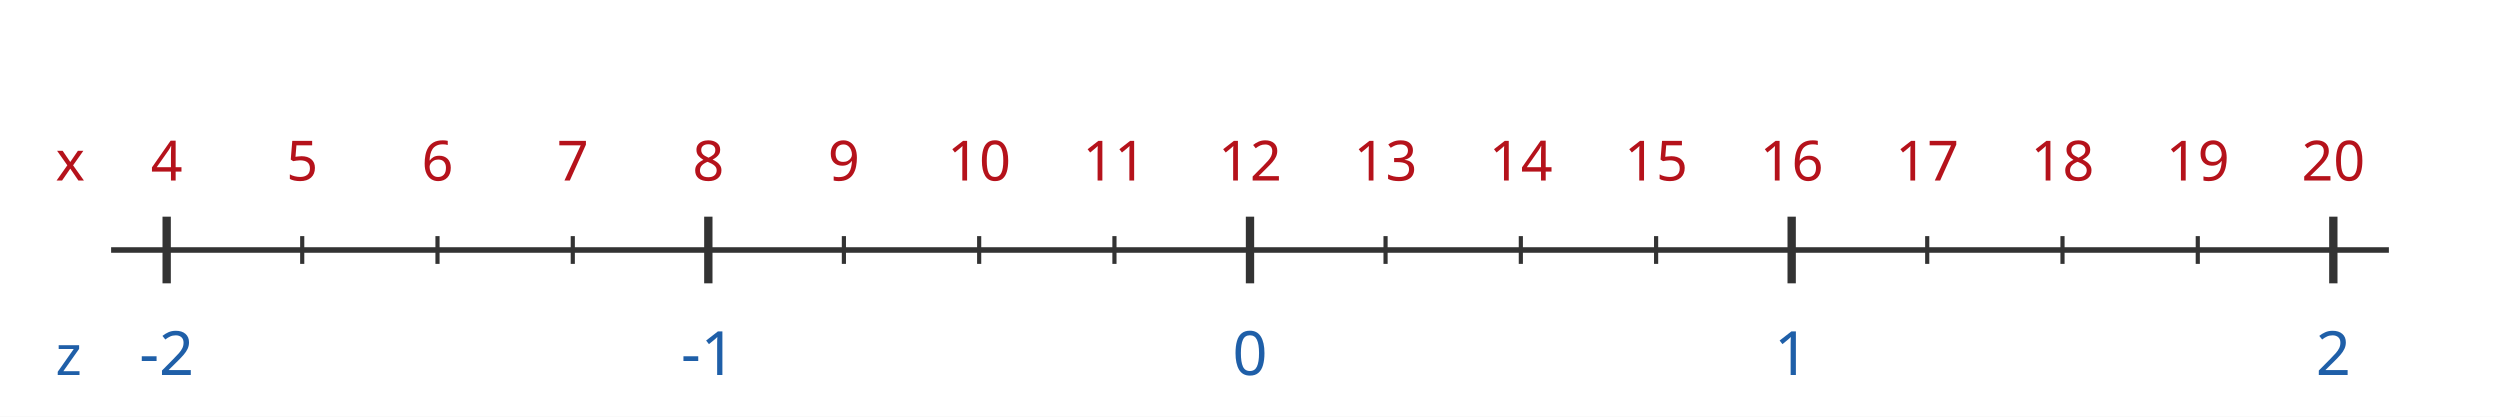
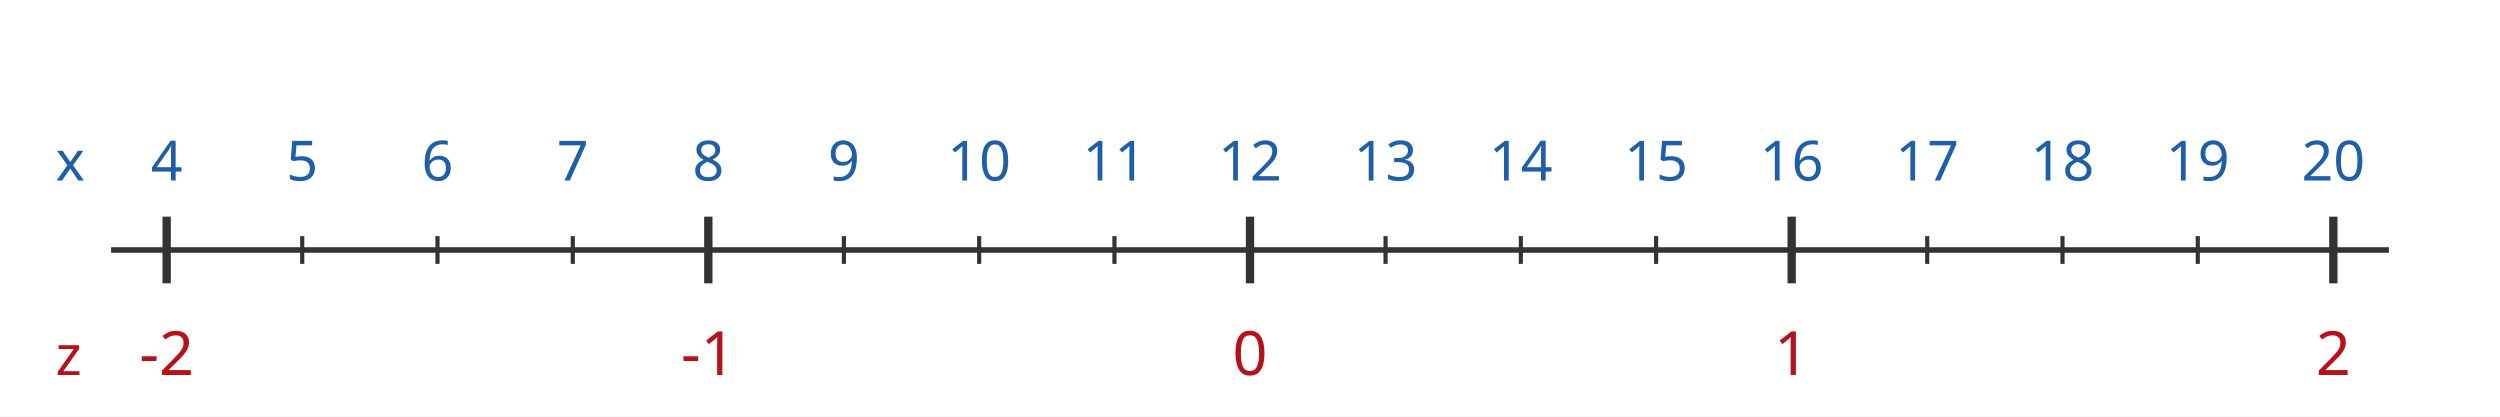
<svg xmlns="http://www.w3.org/2000/svg" viewBox="0 0 900 150" width="900" height="150" font-family="sans-serif">
  <rect width="900" height="150" fill="white" />
-   <text x="20" y="65" font-size="20" fill="#b5121b">x</text>
-   <text x="20" y="135" font-size="20" fill="#1f5fa8">z</text>
+   <text x="20" y="65" font-size="20" fill="#1f5fa8">x</text>
+   <text x="20" y="135" font-size="20" fill="#b5121b">z</text>
  <line x1="40" y1="90" x2="860" y2="90" stroke="#333" stroke-width="2" />
  <line x1="60.0" y1="85" x2="60.0" y2="95" stroke="#333" stroke-width="1.5" />
-   <text x="60.0" y="65" font-size="20" text-anchor="middle" fill="#b5121b">4</text>
+   <text x="60.0" y="65" font-size="20" text-anchor="middle" fill="#1f5fa8">4</text>
  <line x1="108.8" y1="85" x2="108.8" y2="95" stroke="#333" stroke-width="1.5" />
-   <text x="108.8" y="65" font-size="20" text-anchor="middle" fill="#b5121b">5</text>
+   <text x="108.8" y="65" font-size="20" text-anchor="middle" fill="#1f5fa8">5</text>
  <line x1="157.5" y1="85" x2="157.5" y2="95" stroke="#333" stroke-width="1.5" />
-   <text x="157.5" y="65" font-size="20" text-anchor="middle" fill="#b5121b">6</text>
+   <text x="157.5" y="65" font-size="20" text-anchor="middle" fill="#1f5fa8">6</text>
  <line x1="206.2" y1="85" x2="206.2" y2="95" stroke="#333" stroke-width="1.5" />
-   <text x="206.2" y="65" font-size="20" text-anchor="middle" fill="#b5121b">7</text>
+   <text x="206.2" y="65" font-size="20" text-anchor="middle" fill="#1f5fa8">7</text>
  <line x1="255.0" y1="85" x2="255.0" y2="95" stroke="#333" stroke-width="1.5" />
-   <text x="255.0" y="65" font-size="20" text-anchor="middle" fill="#b5121b">8</text>
+   <text x="255.0" y="65" font-size="20" text-anchor="middle" fill="#1f5fa8">8</text>
  <line x1="303.8" y1="85" x2="303.8" y2="95" stroke="#333" stroke-width="1.5" />
-   <text x="303.8" y="65" font-size="20" text-anchor="middle" fill="#b5121b">9</text>
+   <text x="303.8" y="65" font-size="20" text-anchor="middle" fill="#1f5fa8">9</text>
  <line x1="352.5" y1="85" x2="352.5" y2="95" stroke="#333" stroke-width="1.5" />
-   <text x="352.5" y="65" font-size="20" text-anchor="middle" fill="#b5121b">10</text>
+   <text x="352.5" y="65" font-size="20" text-anchor="middle" fill="#1f5fa8">10</text>
  <line x1="401.2" y1="85" x2="401.2" y2="95" stroke="#333" stroke-width="1.5" />
-   <text x="401.2" y="65" font-size="20" text-anchor="middle" fill="#b5121b">11</text>
+   <text x="401.2" y="65" font-size="20" text-anchor="middle" fill="#1f5fa8">11</text>
  <line x1="450.0" y1="85" x2="450.0" y2="95" stroke="#333" stroke-width="1.5" />
-   <text x="450.0" y="65" font-size="20" text-anchor="middle" fill="#b5121b">12</text>
+   <text x="450.0" y="65" font-size="20" text-anchor="middle" fill="#1f5fa8">12</text>
  <line x1="498.8" y1="85" x2="498.8" y2="95" stroke="#333" stroke-width="1.5" />
-   <text x="498.8" y="65" font-size="20" text-anchor="middle" fill="#b5121b">13</text>
+   <text x="498.8" y="65" font-size="20" text-anchor="middle" fill="#1f5fa8">13</text>
  <line x1="547.5" y1="85" x2="547.5" y2="95" stroke="#333" stroke-width="1.5" />
-   <text x="547.5" y="65" font-size="20" text-anchor="middle" fill="#b5121b">14</text>
+   <text x="547.5" y="65" font-size="20" text-anchor="middle" fill="#1f5fa8">14</text>
  <line x1="596.2" y1="85" x2="596.2" y2="95" stroke="#333" stroke-width="1.5" />
-   <text x="596.2" y="65" font-size="20" text-anchor="middle" fill="#b5121b">15</text>
+   <text x="596.2" y="65" font-size="20" text-anchor="middle" fill="#1f5fa8">15</text>
  <line x1="645.0" y1="85" x2="645.0" y2="95" stroke="#333" stroke-width="1.5" />
-   <text x="645.0" y="65" font-size="20" text-anchor="middle" fill="#b5121b">16</text>
+   <text x="645.0" y="65" font-size="20" text-anchor="middle" fill="#1f5fa8">16</text>
  <line x1="693.8" y1="85" x2="693.8" y2="95" stroke="#333" stroke-width="1.5" />
-   <text x="693.8" y="65" font-size="20" text-anchor="middle" fill="#b5121b">17</text>
+   <text x="693.8" y="65" font-size="20" text-anchor="middle" fill="#1f5fa8">17</text>
  <line x1="742.5" y1="85" x2="742.5" y2="95" stroke="#333" stroke-width="1.5" />
-   <text x="742.5" y="65" font-size="20" text-anchor="middle" fill="#b5121b">18</text>
+   <text x="742.5" y="65" font-size="20" text-anchor="middle" fill="#1f5fa8">18</text>
  <line x1="791.2" y1="85" x2="791.2" y2="95" stroke="#333" stroke-width="1.5" />
-   <text x="791.2" y="65" font-size="20" text-anchor="middle" fill="#b5121b">19</text>
+   <text x="791.2" y="65" font-size="20" text-anchor="middle" fill="#1f5fa8">19</text>
  <line x1="840.0" y1="85" x2="840.0" y2="95" stroke="#333" stroke-width="1.5" />
-   <text x="840.0" y="65" font-size="20" text-anchor="middle" fill="#b5121b">20</text>
+   <text x="840.0" y="65" font-size="20" text-anchor="middle" fill="#1f5fa8">20</text>
  <line x1="60.0" y1="78" x2="60.0" y2="102" stroke="#333" stroke-width="3" />
-   <text x="60.0" y="135" font-size="22" text-anchor="middle" fill="#1f5fa8">-2</text>
+   <text x="60.0" y="135" font-size="22" text-anchor="middle" fill="#b5121b">-2</text>
  <line x1="255.0" y1="78" x2="255.0" y2="102" stroke="#333" stroke-width="3" />
-   <text x="255.0" y="135" font-size="22" text-anchor="middle" fill="#1f5fa8">-1</text>
+   <text x="255.0" y="135" font-size="22" text-anchor="middle" fill="#b5121b">-1</text>
  <line x1="450.0" y1="78" x2="450.0" y2="102" stroke="#333" stroke-width="3" />
-   <text x="450.0" y="135" font-size="22" text-anchor="middle" fill="#1f5fa8">0</text>
+   <text x="450.0" y="135" font-size="22" text-anchor="middle" fill="#b5121b">0</text>
  <line x1="645.0" y1="78" x2="645.0" y2="102" stroke="#333" stroke-width="3" />
-   <text x="645.0" y="135" font-size="22" text-anchor="middle" fill="#1f5fa8">1</text>
+   <text x="645.0" y="135" font-size="22" text-anchor="middle" fill="#b5121b">1</text>
  <line x1="840.0" y1="78" x2="840.0" y2="102" stroke="#333" stroke-width="3" />
-   <text x="840.0" y="135" font-size="22" text-anchor="middle" fill="#1f5fa8">2</text>
+   <text x="840.0" y="135" font-size="22" text-anchor="middle" fill="#b5121b">2</text>
</svg>
